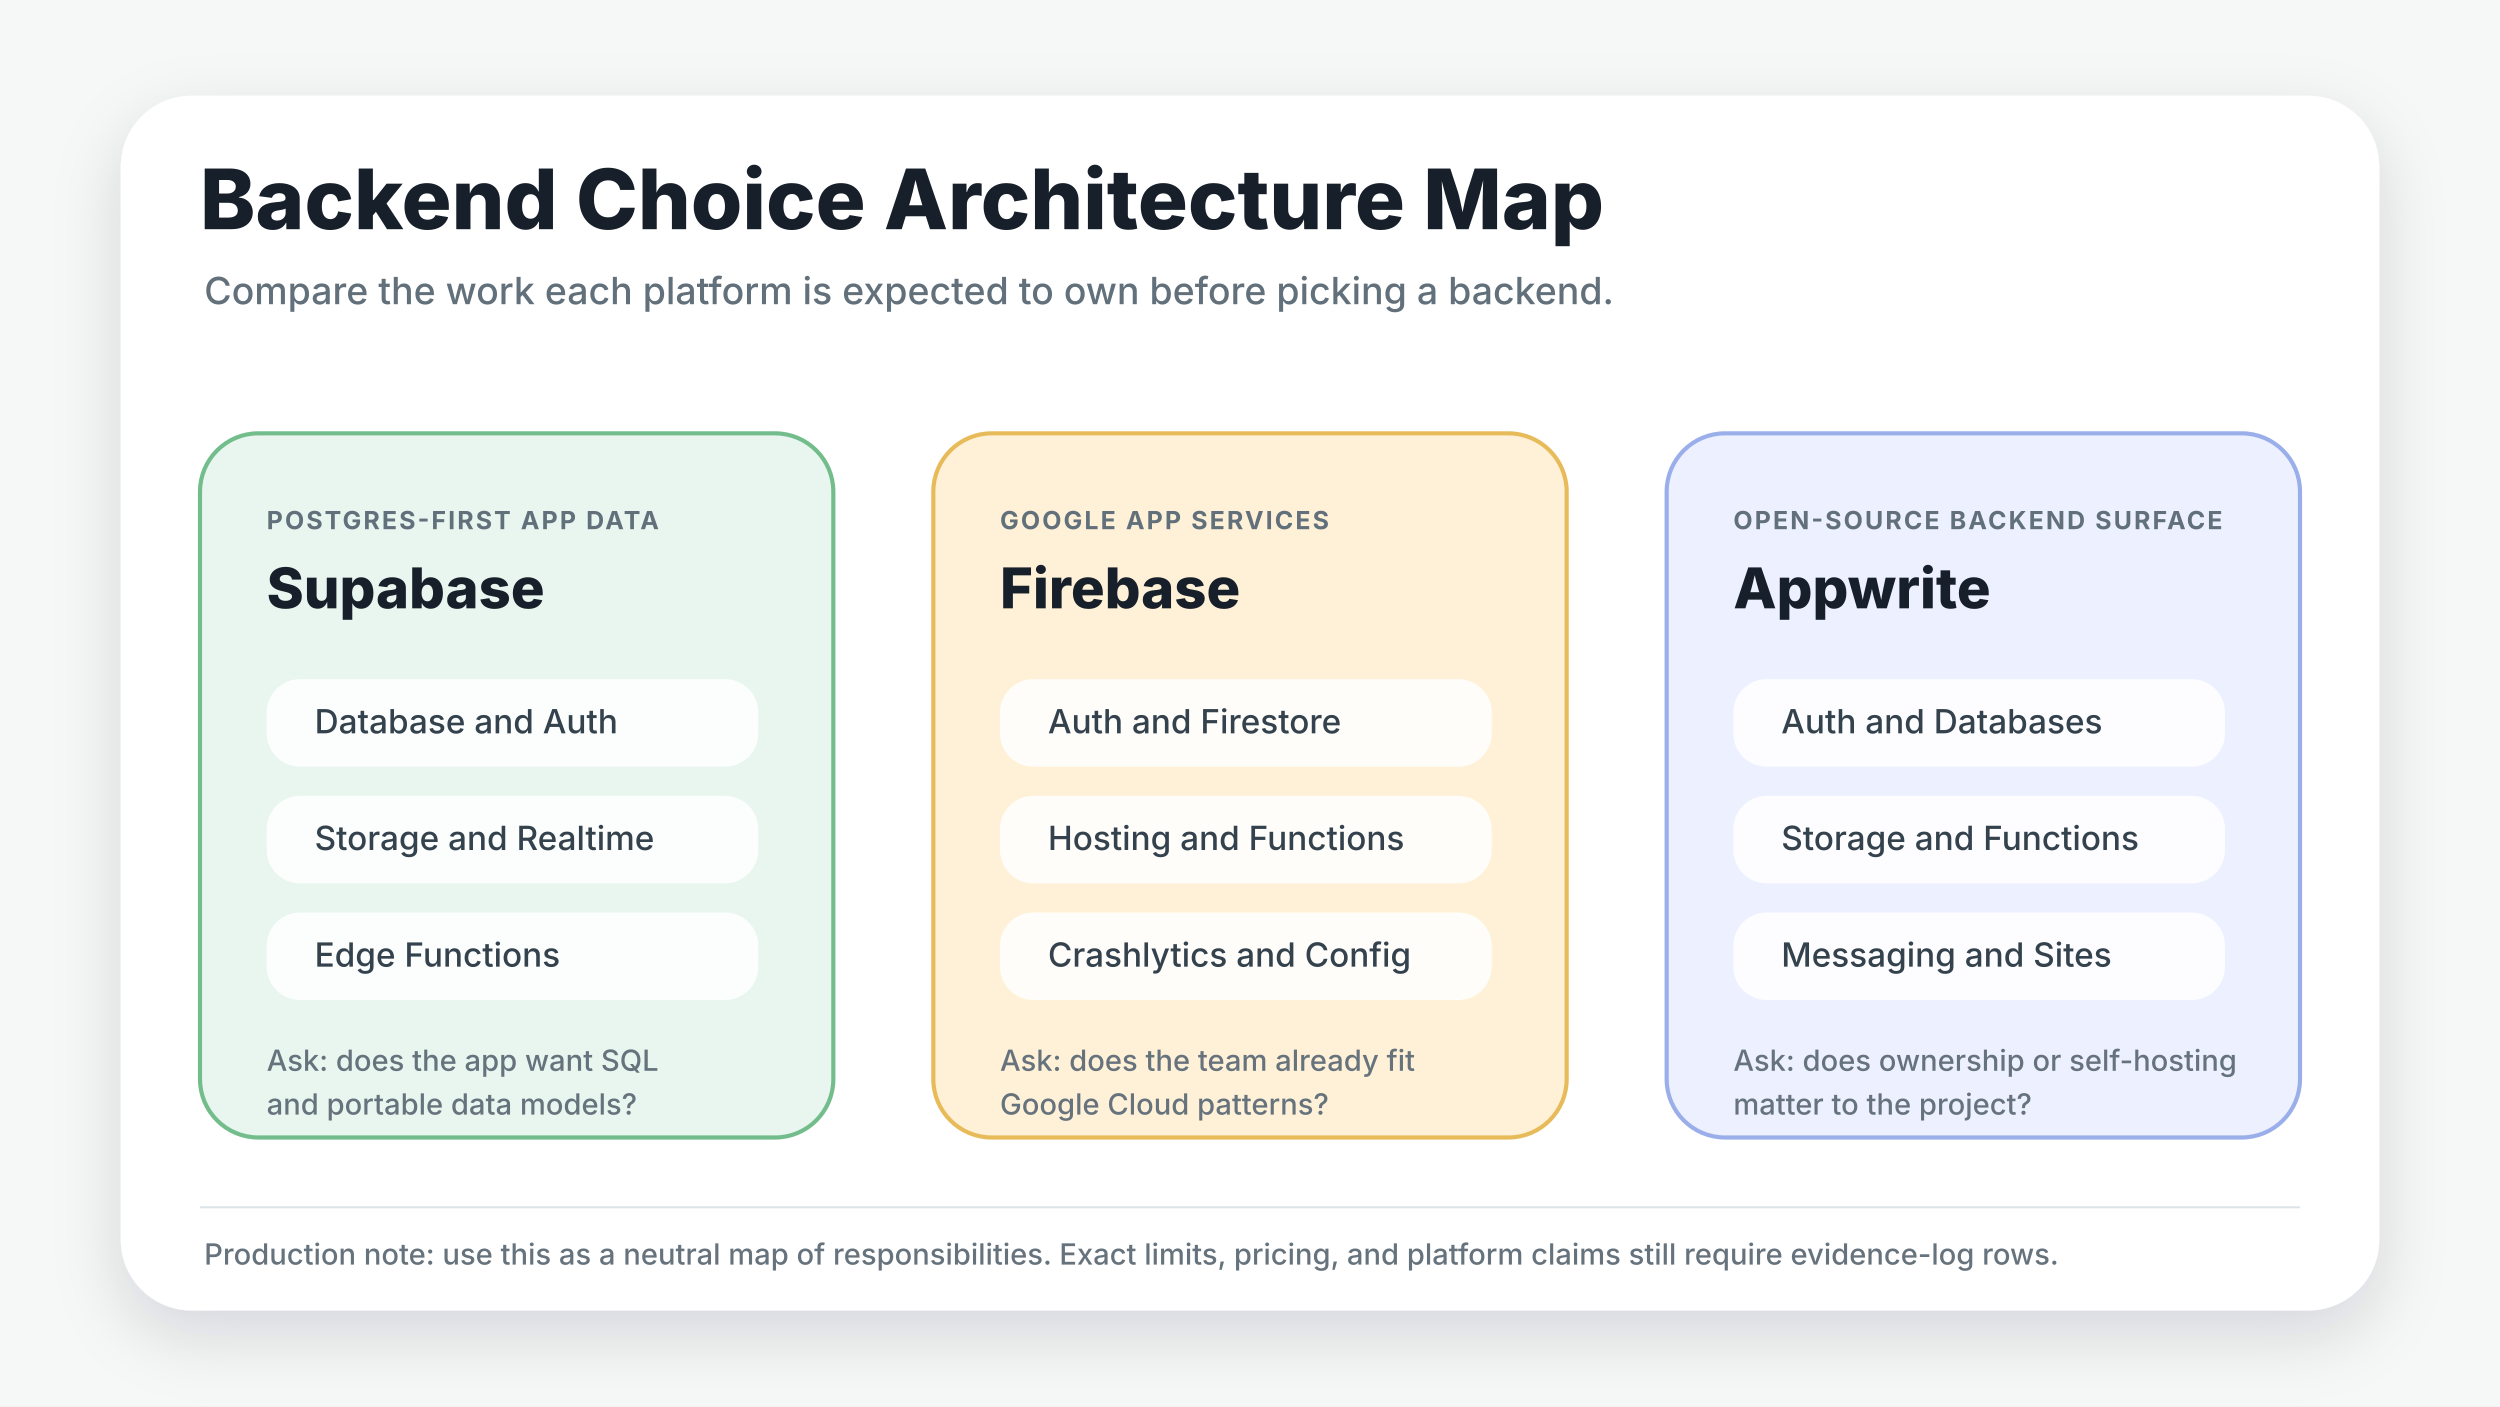
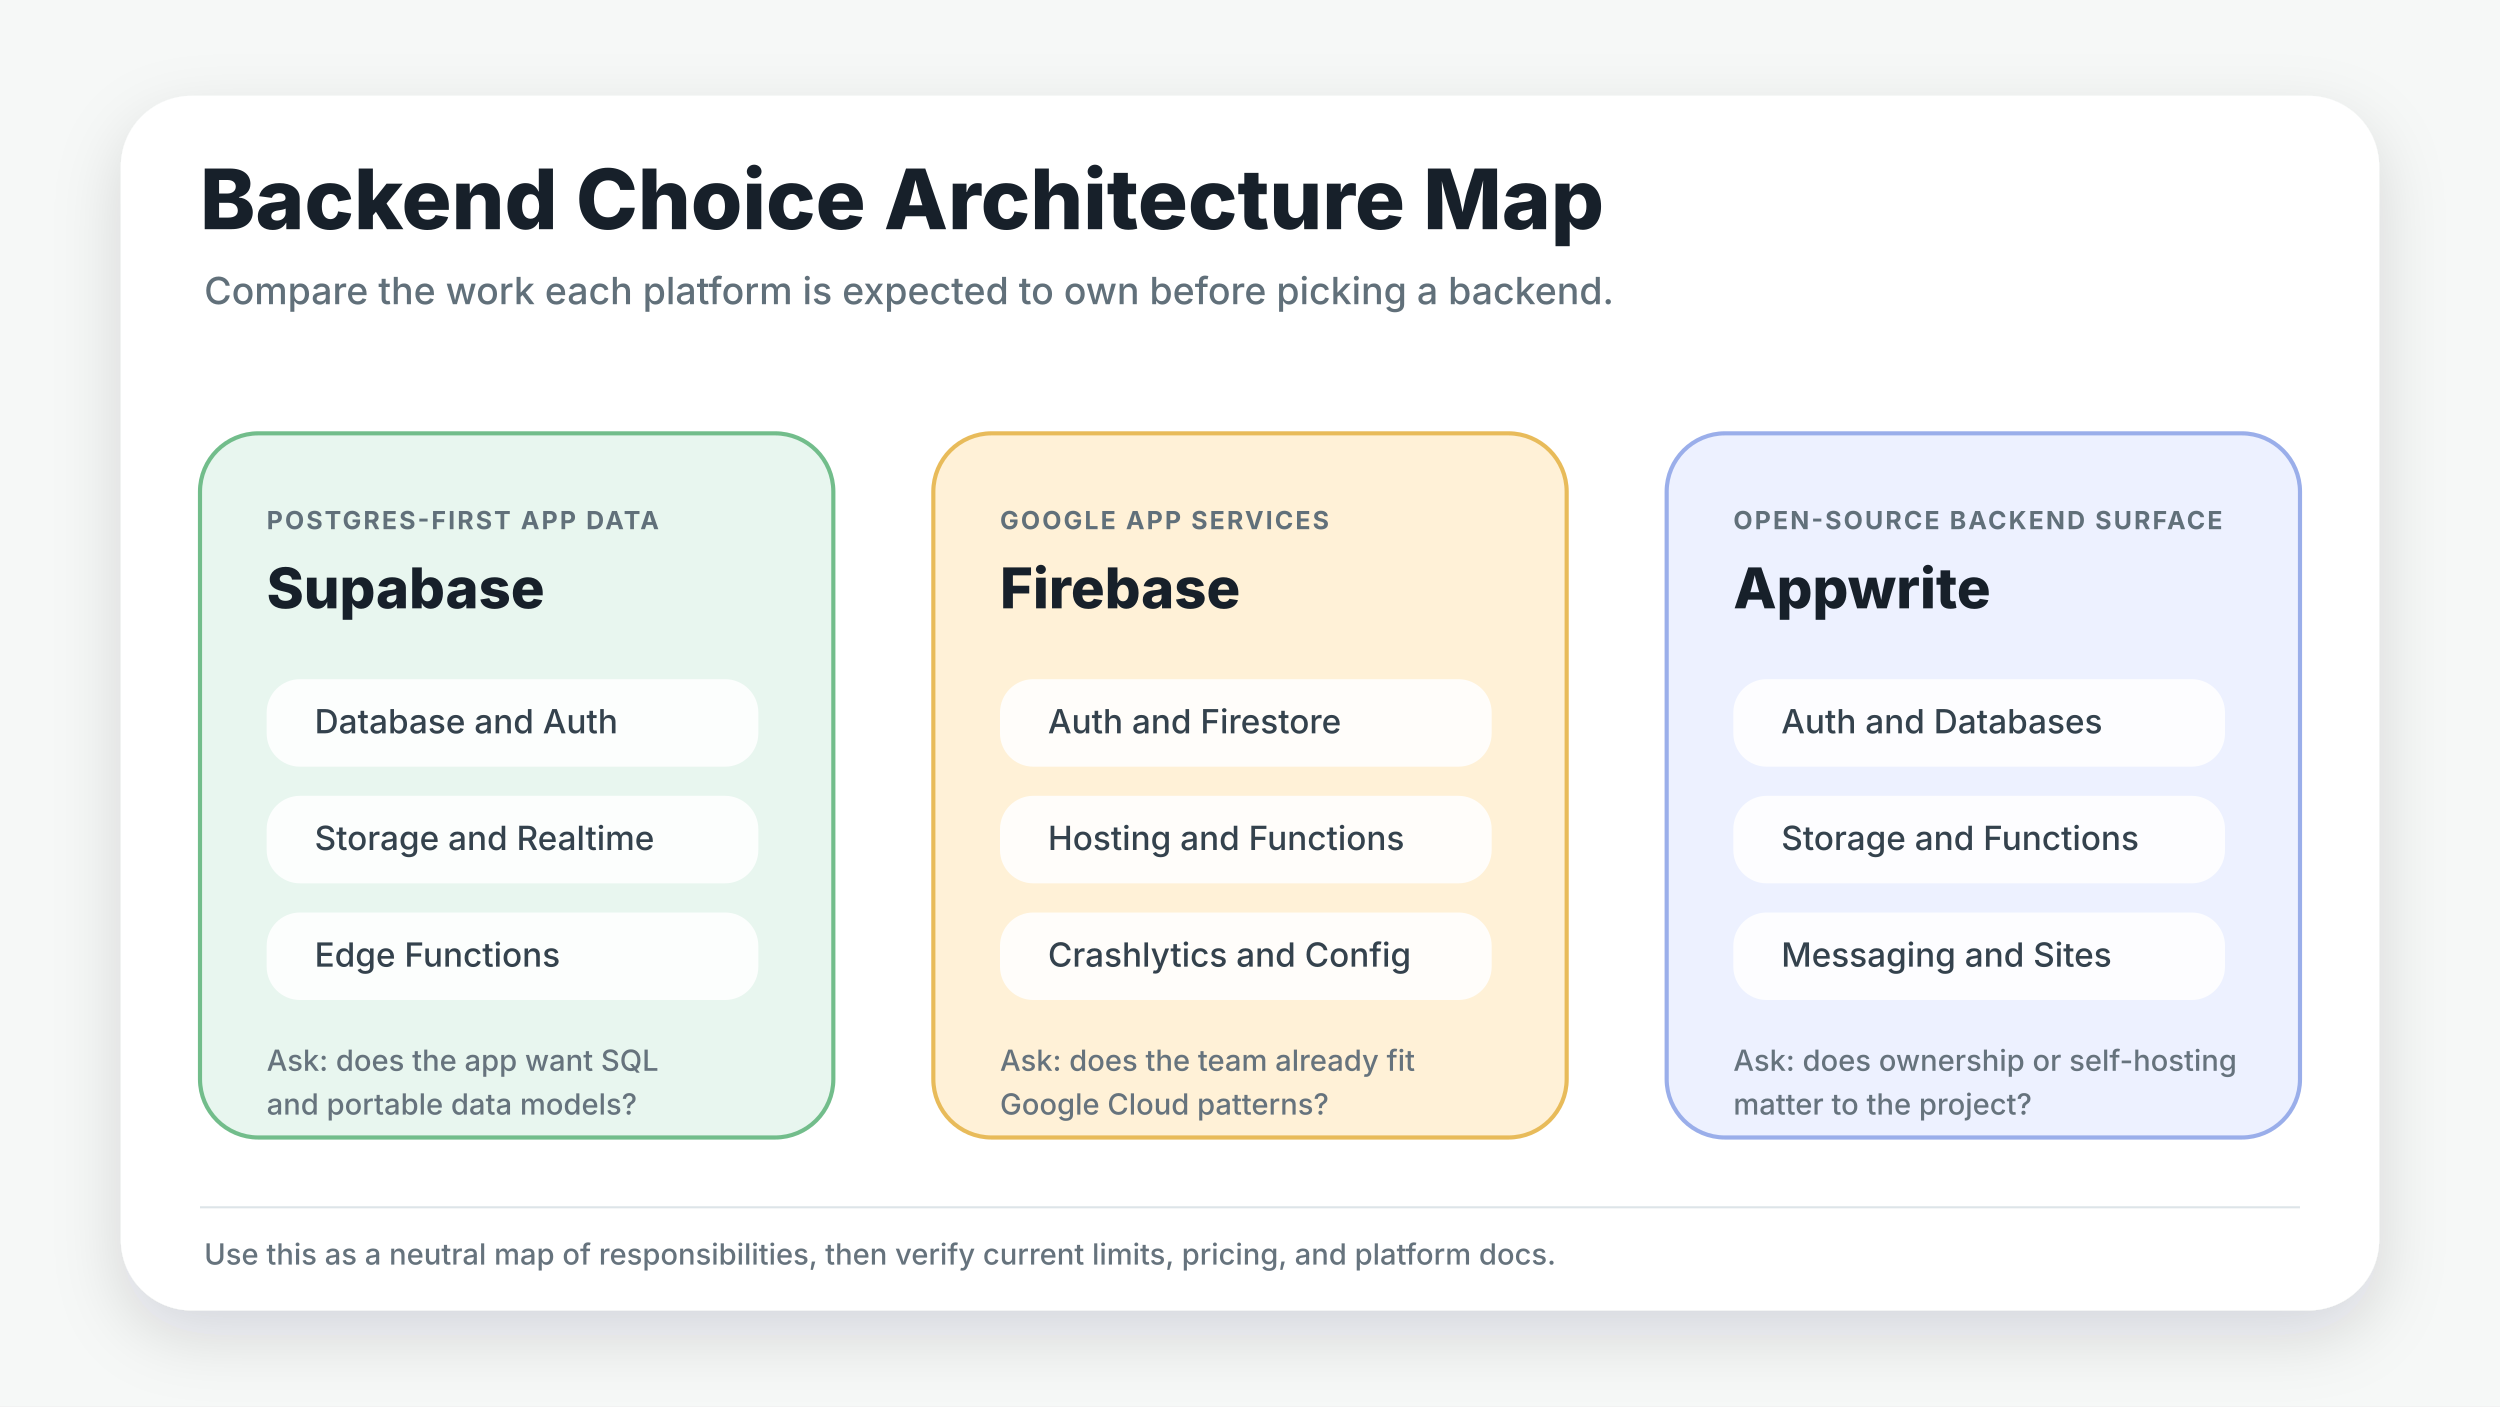
<svg xmlns="http://www.w3.org/2000/svg" width="1200" height="675" viewBox="0 0 1200 675" role="img" aria-labelledby="title desc">
  <defs>
    <filter id="shadow" x="-20%" y="-20%" width="140%" height="140%">
      <feDropShadow dx="0" dy="12" stdDeviation="16" flood-color="#17202b" flood-opacity="0.14" />
    </filter>
    <style>
      .title { font: 760 40px Inter, ui-sans-serif, system-ui, -apple-system, BlinkMacSystemFont, "Segoe UI", sans-serif; fill: #17202a; }
      .subtitle { font: 500 18px Inter, ui-sans-serif, system-ui, -apple-system, BlinkMacSystemFont, "Segoe UI", sans-serif; fill: #61707a; }
      .tool { font: 760 27px Inter, ui-sans-serif, system-ui, -apple-system, BlinkMacSystemFont, "Segoe UI", sans-serif; fill: #17202a; }
      .tag { font: 740 12px Inter, ui-sans-serif, system-ui, -apple-system, BlinkMacSystemFont, "Segoe UI", sans-serif; fill: #61707a; letter-spacing: 1px; }
      .item { font: 520 16px Inter, ui-sans-serif, system-ui, -apple-system, BlinkMacSystemFont, "Segoe UI", sans-serif; fill: #34424d; }
      .small { font: 520 14px Inter, ui-sans-serif, system-ui, -apple-system, BlinkMacSystemFont, "Segoe UI", sans-serif; fill: #66737d; }
    </style>
  </defs>
  <rect width="1200" height="675" fill="#f6f8f7" />
  <rect x="58" y="46" width="1084" height="583" rx="34" fill="#ffffff" filter="url(#shadow)" />
  <text x="96" y="110" class="title">Backend Choice Architecture Map</text>
  <text x="98" y="146" class="subtitle">Compare the work each platform is expected to own before picking a backend.</text>
  <rect x="96" y="208" width="304" height="338" rx="28" fill="#e8f6ef" stroke="#72bd8b" stroke-width="2" />
  <text x="128" y="254" class="tag">POSTGRES-FIRST APP DATA</text>
  <text x="128" y="292" class="tool">Supabase</text>
  <rect x="128" y="326" width="236" height="42" rx="16" fill="#ffffff" opacity="0.88" />
  <text x="151" y="352" class="item">Database and Auth</text>
  <rect x="128" y="382" width="236" height="42" rx="16" fill="#ffffff" opacity="0.88" />
  <text x="151" y="408" class="item">Storage and Realtime</text>
  <rect x="128" y="438" width="236" height="42" rx="16" fill="#ffffff" opacity="0.88" />
  <text x="151" y="464" class="item">Edge Functions</text>
  <text x="128" y="514" class="small">Ask: does the app want SQL</text>
  <text x="128" y="535" class="small">and portable data models?</text>
  <rect x="448" y="208" width="304" height="338" rx="28" fill="#fff1d7" stroke="#e8bb5a" stroke-width="2" />
  <text x="480" y="254" class="tag">GOOGLE APP SERVICES</text>
  <text x="480" y="292" class="tool">Firebase</text>
  <rect x="480" y="326" width="236" height="42" rx="16" fill="#ffffff" opacity="0.88" />
  <text x="503" y="352" class="item">Auth and Firestore</text>
  <rect x="480" y="382" width="236" height="42" rx="16" fill="#ffffff" opacity="0.88" />
  <text x="503" y="408" class="item">Hosting and Functions</text>
  <rect x="480" y="438" width="236" height="42" rx="16" fill="#ffffff" opacity="0.88" />
  <text x="503" y="464" class="item">Crashlytics and Config</text>
  <text x="480" y="514" class="small">Ask: does the team already fit</text>
  <text x="480" y="535" class="small">Google Cloud patterns?</text>
  <rect x="800" y="208" width="304" height="338" rx="28" fill="#edf1ff" stroke="#9aaeea" stroke-width="2" />
  <text x="832" y="254" class="tag">OPEN-SOURCE BACKEND SURFACE</text>
  <text x="832" y="292" class="tool">Appwrite</text>
  <rect x="832" y="326" width="236" height="42" rx="16" fill="#ffffff" opacity="0.88" />
  <text x="855" y="352" class="item">Auth and Databases</text>
  <rect x="832" y="382" width="236" height="42" rx="16" fill="#ffffff" opacity="0.88" />
  <text x="855" y="408" class="item">Storage and Functions</text>
  <rect x="832" y="438" width="236" height="42" rx="16" fill="#ffffff" opacity="0.88" />
  <text x="855" y="464" class="item">Messaging and Sites</text>
  <text x="832" y="514" class="small">Ask: does ownership or self-hosting</text>
  <text x="832" y="535" class="small">matter to the project?</text>
  <rect x="96" y="579" width="1008" height="1" fill="#dde4e8" />
-   <text x="98" y="607" class="small">Production note: use this as a neutral map of responsibilities. Exact limits, pricing, and platform claims still require evidence-log rows.</text>
+   <text x="98" y="607" class="small">Use this as a neutral map of responsibilities, then verify current limits, pricing, and platform docs.</text>
</svg>
